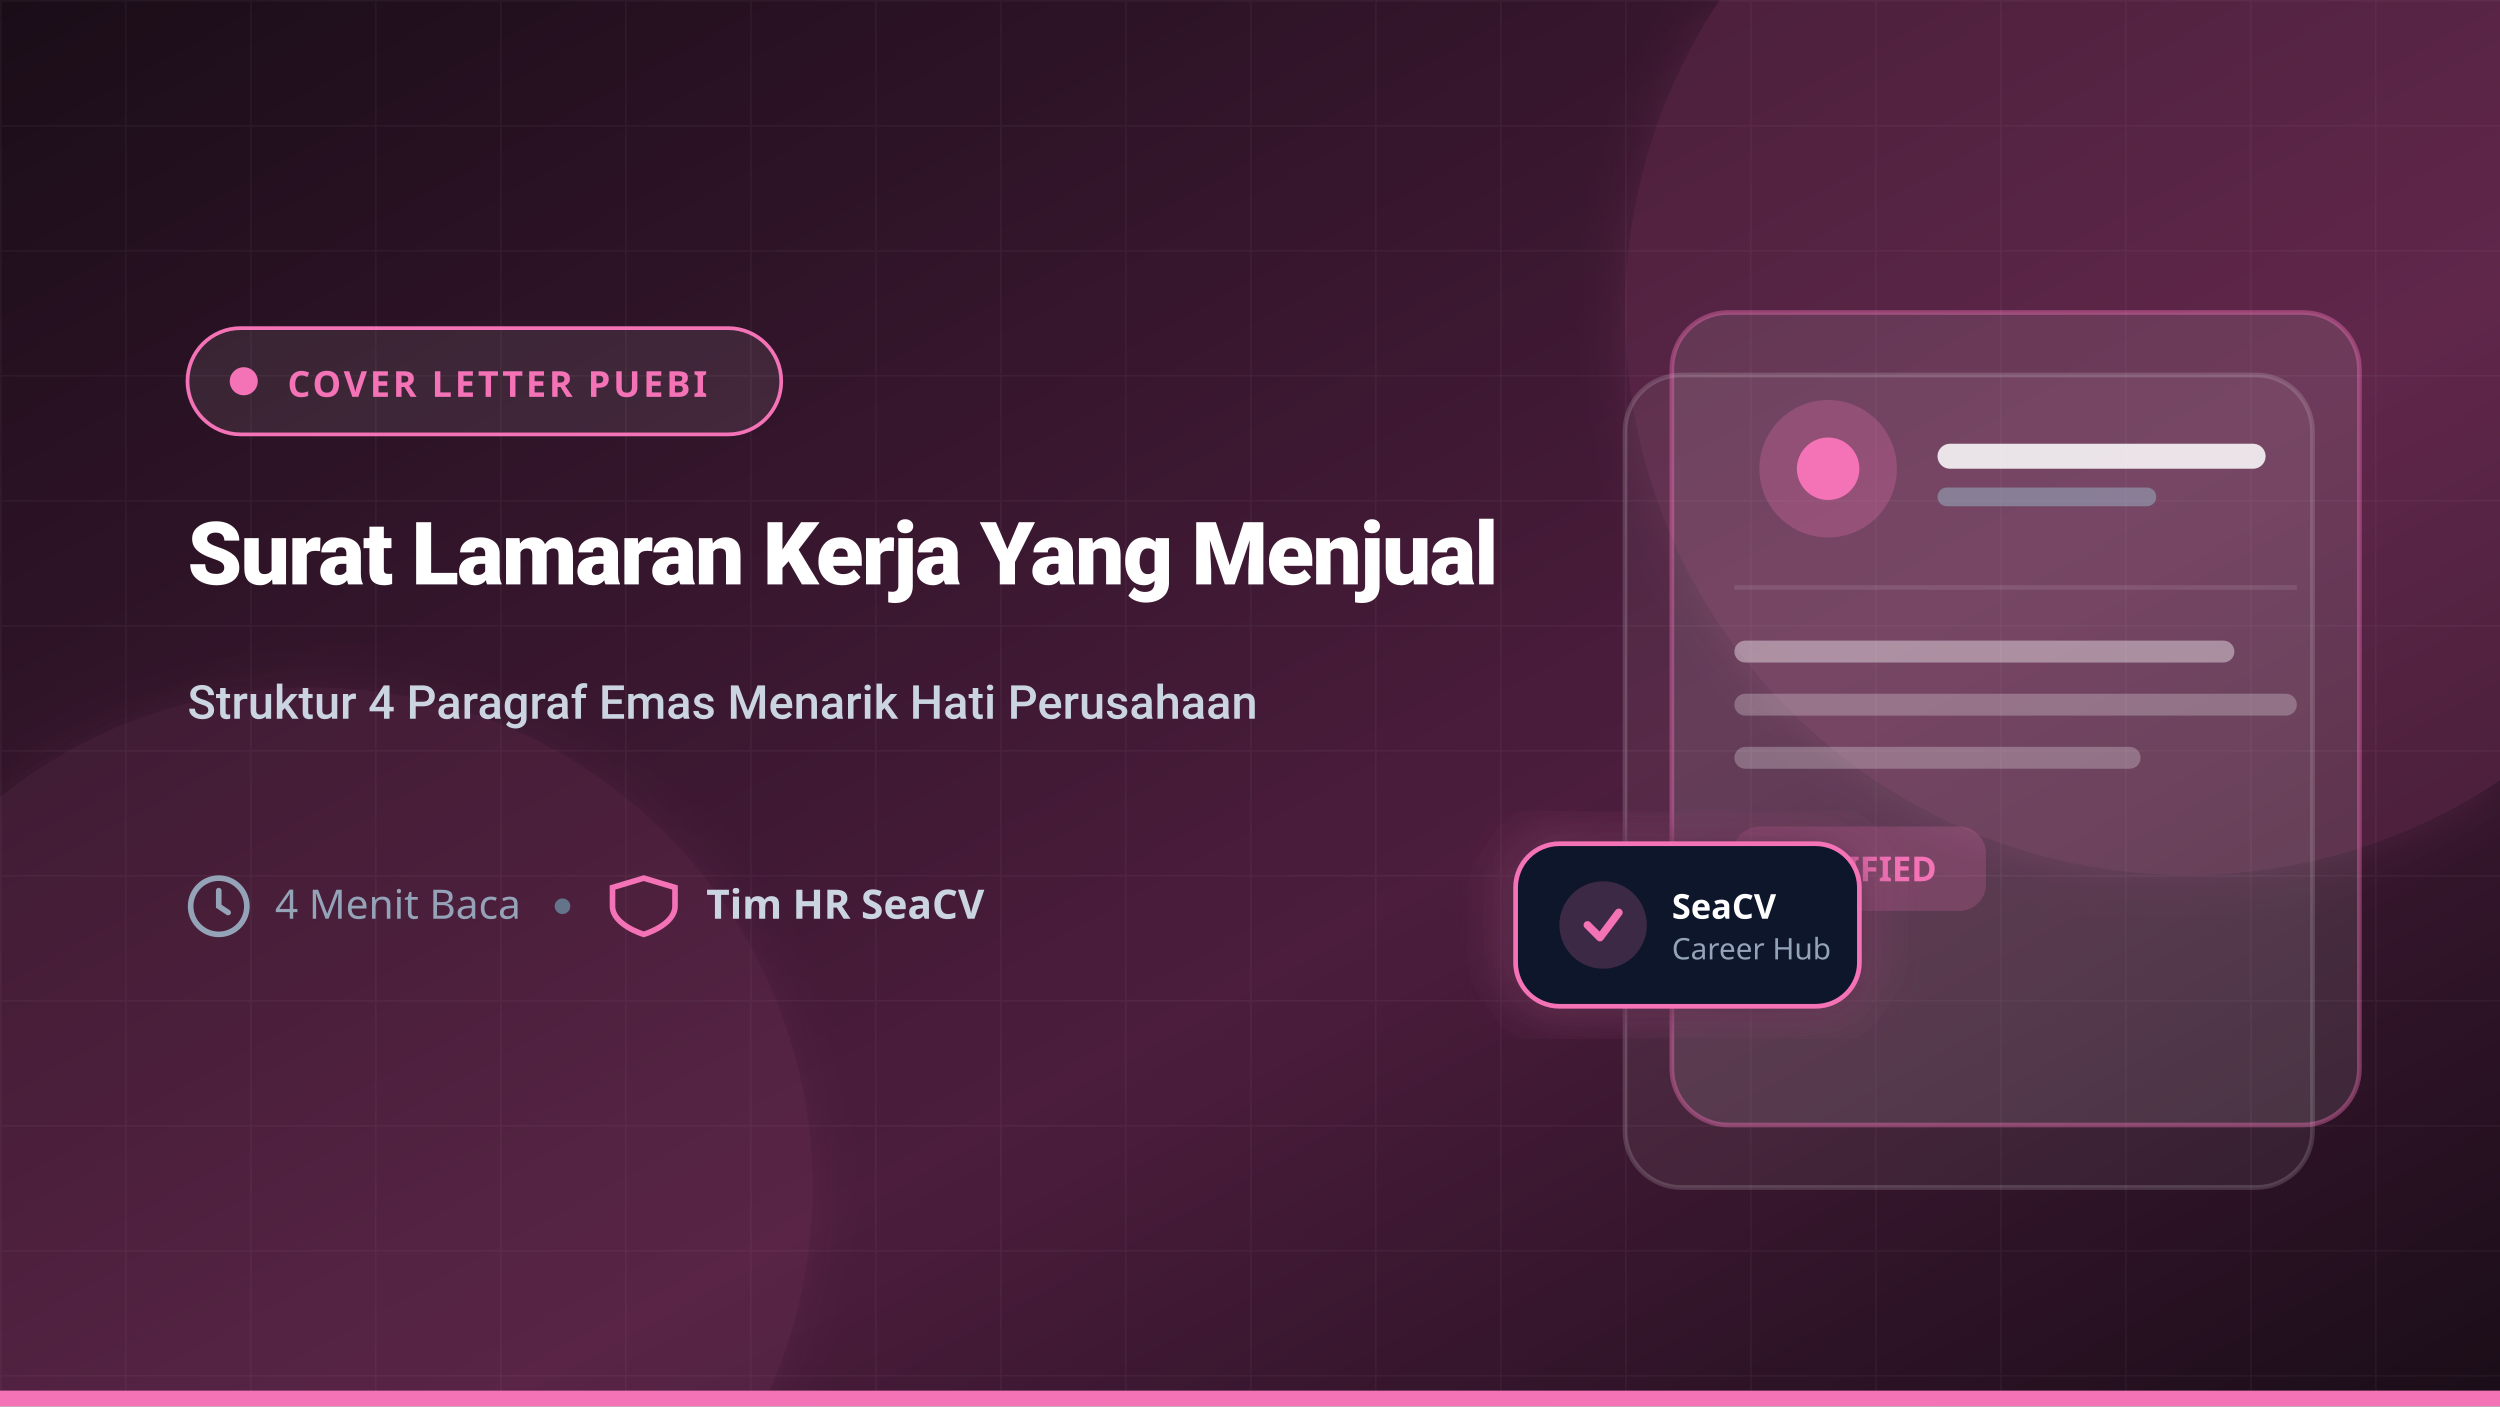
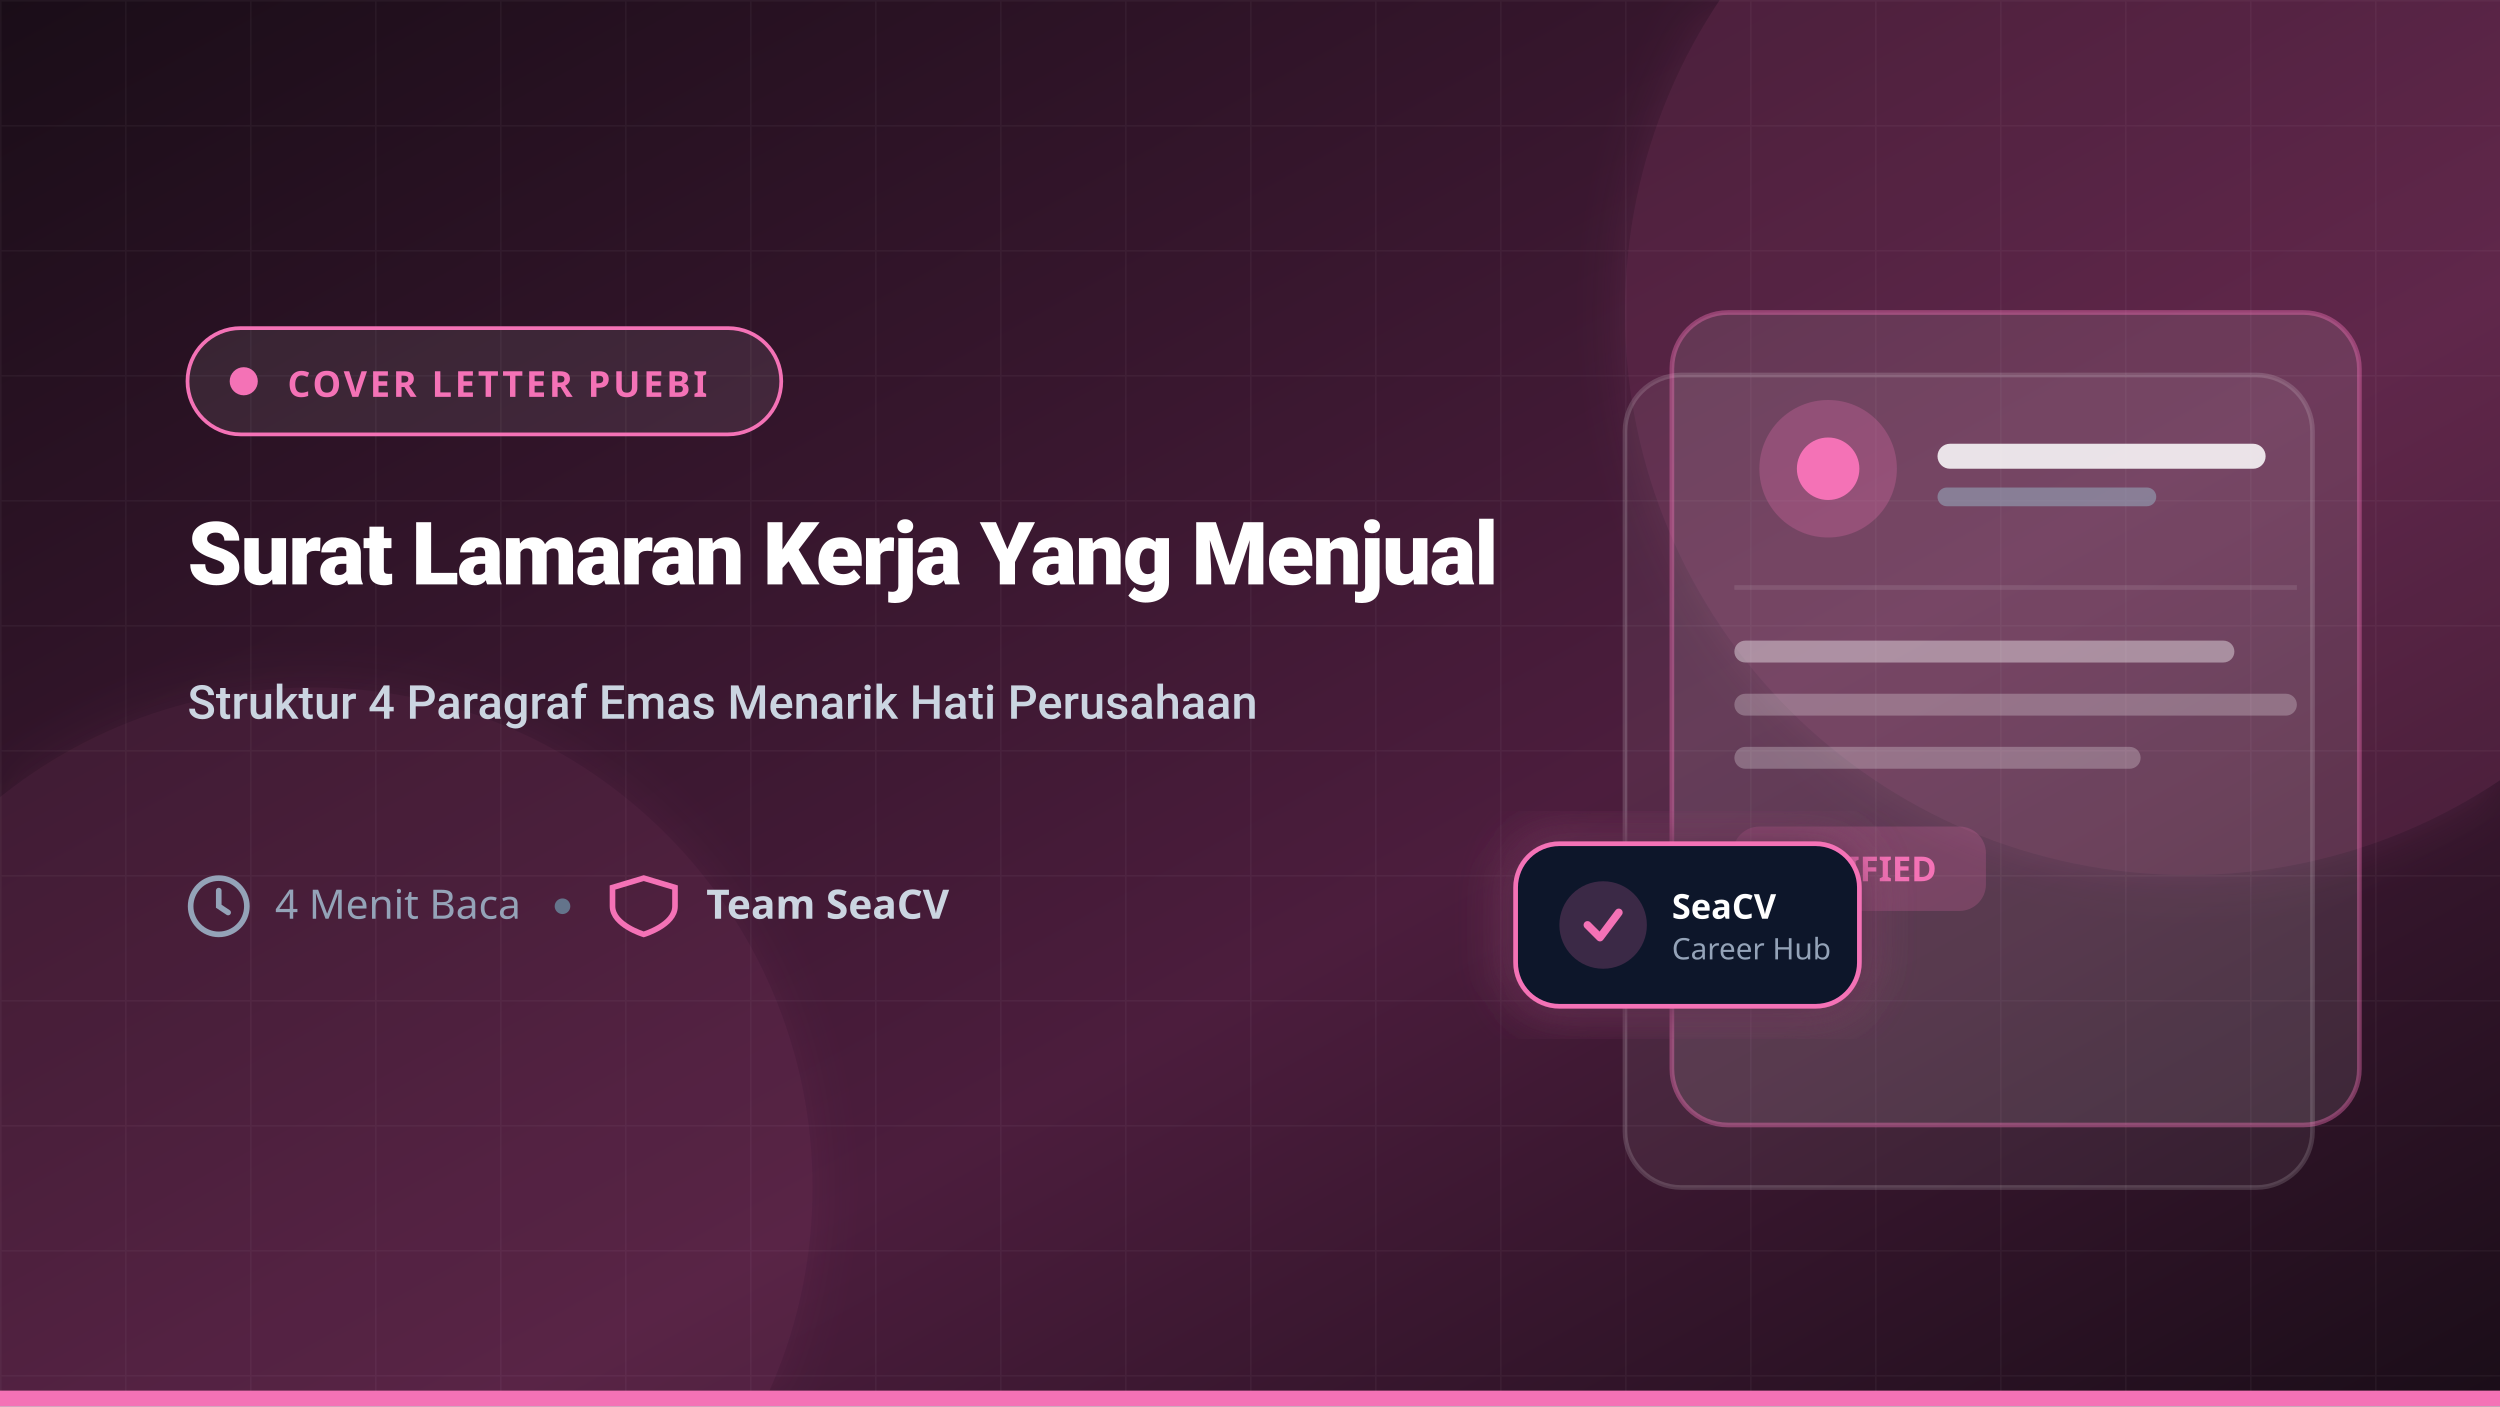
<svg xmlns="http://www.w3.org/2000/svg" viewBox="0 0 800 450" width="100%" height="100%">
  <defs>
    <linearGradient id="bgGrad_surat-lamaran-efektif.svg" x1="0%" y1="0%" x2="100%" y2="100%">
      <stop offset="0%" stop-color="#1a0d18" />
      <stop offset="60%" stop-color="#4c1d3d" />
      <stop offset="100%" stop-color="#1a0d18" />
    </linearGradient>
    <filter id="glow_surat-lamaran-efektif.svg" x="-20%" y="-20%" width="140%" height="140%">
      <feGaussianBlur stdDeviation="8" result="blur" />
      <feComposite in="SourceGraphic" in2="blur" operator="over" />
    </filter>
    <pattern id="grid_surat-lamaran-efektif.svg" width="40" height="40" patternUnits="userSpaceOnUse">
      <path d="M 40 0 L 0 0 0 40" fill="none" stroke="rgba(255,255,255,0.04)" stroke-width="1" />
    </pattern>
  </defs>
  <rect width="800" height="450" fill="url(#bgGrad_surat-lamaran-efektif.svg)" />
  <rect width="800" height="450" fill="url(#grid_surat-lamaran-efektif.svg)" />
  <circle cx="700" cy="100" r="180" fill="#f472b6" opacity="0.12" filter="url(#glow_surat-lamaran-efektif.svg)" />
  <circle cx="100" cy="380" r="160" fill="#f472b6" opacity="0.08" filter="url(#glow_surat-lamaran-efektif.svg)" />
  <g transform="translate(520, 100)">
    <rect x="0" y="20" width="220" height="260" rx="18" fill="rgba(255,255,255,0.06)" stroke="rgba(255,255,255,0.15)" stroke-width="1.5" />
    <rect x="15" y="0" width="220" height="260" rx="18" fill="rgba(255,255,255,0.09)" stroke="#f472b6" stroke-width="1.5" stroke-opacity="0.4" />
    <circle cx="65" cy="50" r="22" fill="#f472b6" opacity="0.25" />
    <circle cx="65" cy="50" r="10" fill="#f472b6" />
    <rect x="100" y="42" width="105" height="8" rx="4" fill="#ffffff" opacity="0.85" />
    <rect x="100" y="56" width="70" height="6" rx="3" fill="#94a3b8" opacity="0.6" />
    <line x1="35" y1="88" x2="215" y2="88" stroke="rgba(255,255,255,0.1)" stroke-width="1.5" />
    <rect x="35" y="105" width="160" height="7" rx="3.5" fill="#ffffff" opacity="0.4" />
    <rect x="35" y="122" width="180" height="7" rx="3.5" fill="#ffffff" opacity="0.25" />
    <rect x="35" y="139" width="130" height="7" rx="3.5" fill="#ffffff" opacity="0.25" />
    <rect x="35" y="165" width="80" height="26" rx="8" fill="#f472b6" opacity="0.2" stroke="#f472b6" stroke-width="1" />
    <text x="75" y="182" fill="#f472b6" font-family="system-ui, sans-serif" font-size="11" font-weight="bold" text-anchor="middle">VERIFIED</text>
    <g transform="translate(-35, 170)">
      <rect width="110" height="52" rx="14" fill="#0b132b" stroke="#f472b6" stroke-width="1.5" filter="url(#glow_surat-lamaran-efektif.svg)" />
      <circle cx="28" cy="26" r="14" fill="#f472b6" opacity="0.2" />
      <path d="M 23 26 L 27 30 L 33 22" fill="none" stroke="#f472b6" stroke-width="2.5" stroke-linecap="round" stroke-linejoin="round" />
      <text x="50" y="24" fill="#ffffff" font-family="system-ui, sans-serif" font-size="11" font-weight="700">SeaCV</text>
      <text x="50" y="37" fill="#94a3b8" font-family="system-ui, sans-serif" font-size="9.5">Career Hub</text>
    </g>
  </g>
  <g transform="translate(60, 105)">
    <rect x="0" y="0" width="190" height="34" rx="17" fill="rgba(255,255,255,0.08)" stroke="#f472b6" stroke-width="1.2" />
    <circle cx="18" cy="17" r="4.5" fill="#f472b6" />
    <text x="32" y="22" fill="#f472b6" font-family="system-ui, sans-serif" font-size="11.5" font-weight="800" letter-spacing="0.08em">COVER LETTER PUEBI</text>
    <text x="0" y="82" fill="#ffffff" font-family="system-ui, -apple-system, BlinkMacSystemFont, 'Segoe UI', Roboto, sans-serif" font-size="28" font-weight="800" letter-spacing="-0.02em">
      Surat Lamaran Kerja Yang Menjual
    </text>
    <text x="0" y="125" fill="#cbd5e1" font-family="system-ui, -apple-system, BlinkMacSystemFont, 'Segoe UI', Roboto, sans-serif" font-size="15" font-weight="500">
      Struktur 4 Paragraf Emas Menarik Hati Perusahaan
    </text>
    <g transform="translate(0, 175)">
      <circle cx="10" cy="10" r="9" fill="none" stroke="#94a3b8" stroke-width="1.8" />
      <polyline points="10 5 10 10 13 12" fill="none" stroke="#94a3b8" stroke-width="1.8" stroke-linecap="round" />
      <text x="28" y="14" fill="#94a3b8" font-family="system-ui, sans-serif" font-size="13" font-weight="500">4 Menit Baca</text>
      <circle cx="120" cy="10" r="2.5" fill="#64748b" />
      <path d="M 136 4 L 146 1 L 156 4 L 156 10 C 156 16 146 19 146 19 C 146 19 136 16 136 10 Z" fill="none" stroke="#f472b6" stroke-width="1.8" />
-       <text x="166" y="14" fill="#cbd5e1" font-family="system-ui, sans-serif" font-size="13" font-weight="600">Tim HR SeaCV</text>
+       <text x="166" y="14" fill="#cbd5e1" font-family="system-ui, sans-serif" font-size="13" font-weight="600">Team SeaCV</text>
    </g>
  </g>
  <rect x="0" y="445" width="800" height="5" fill="#f472b6" />
</svg>
